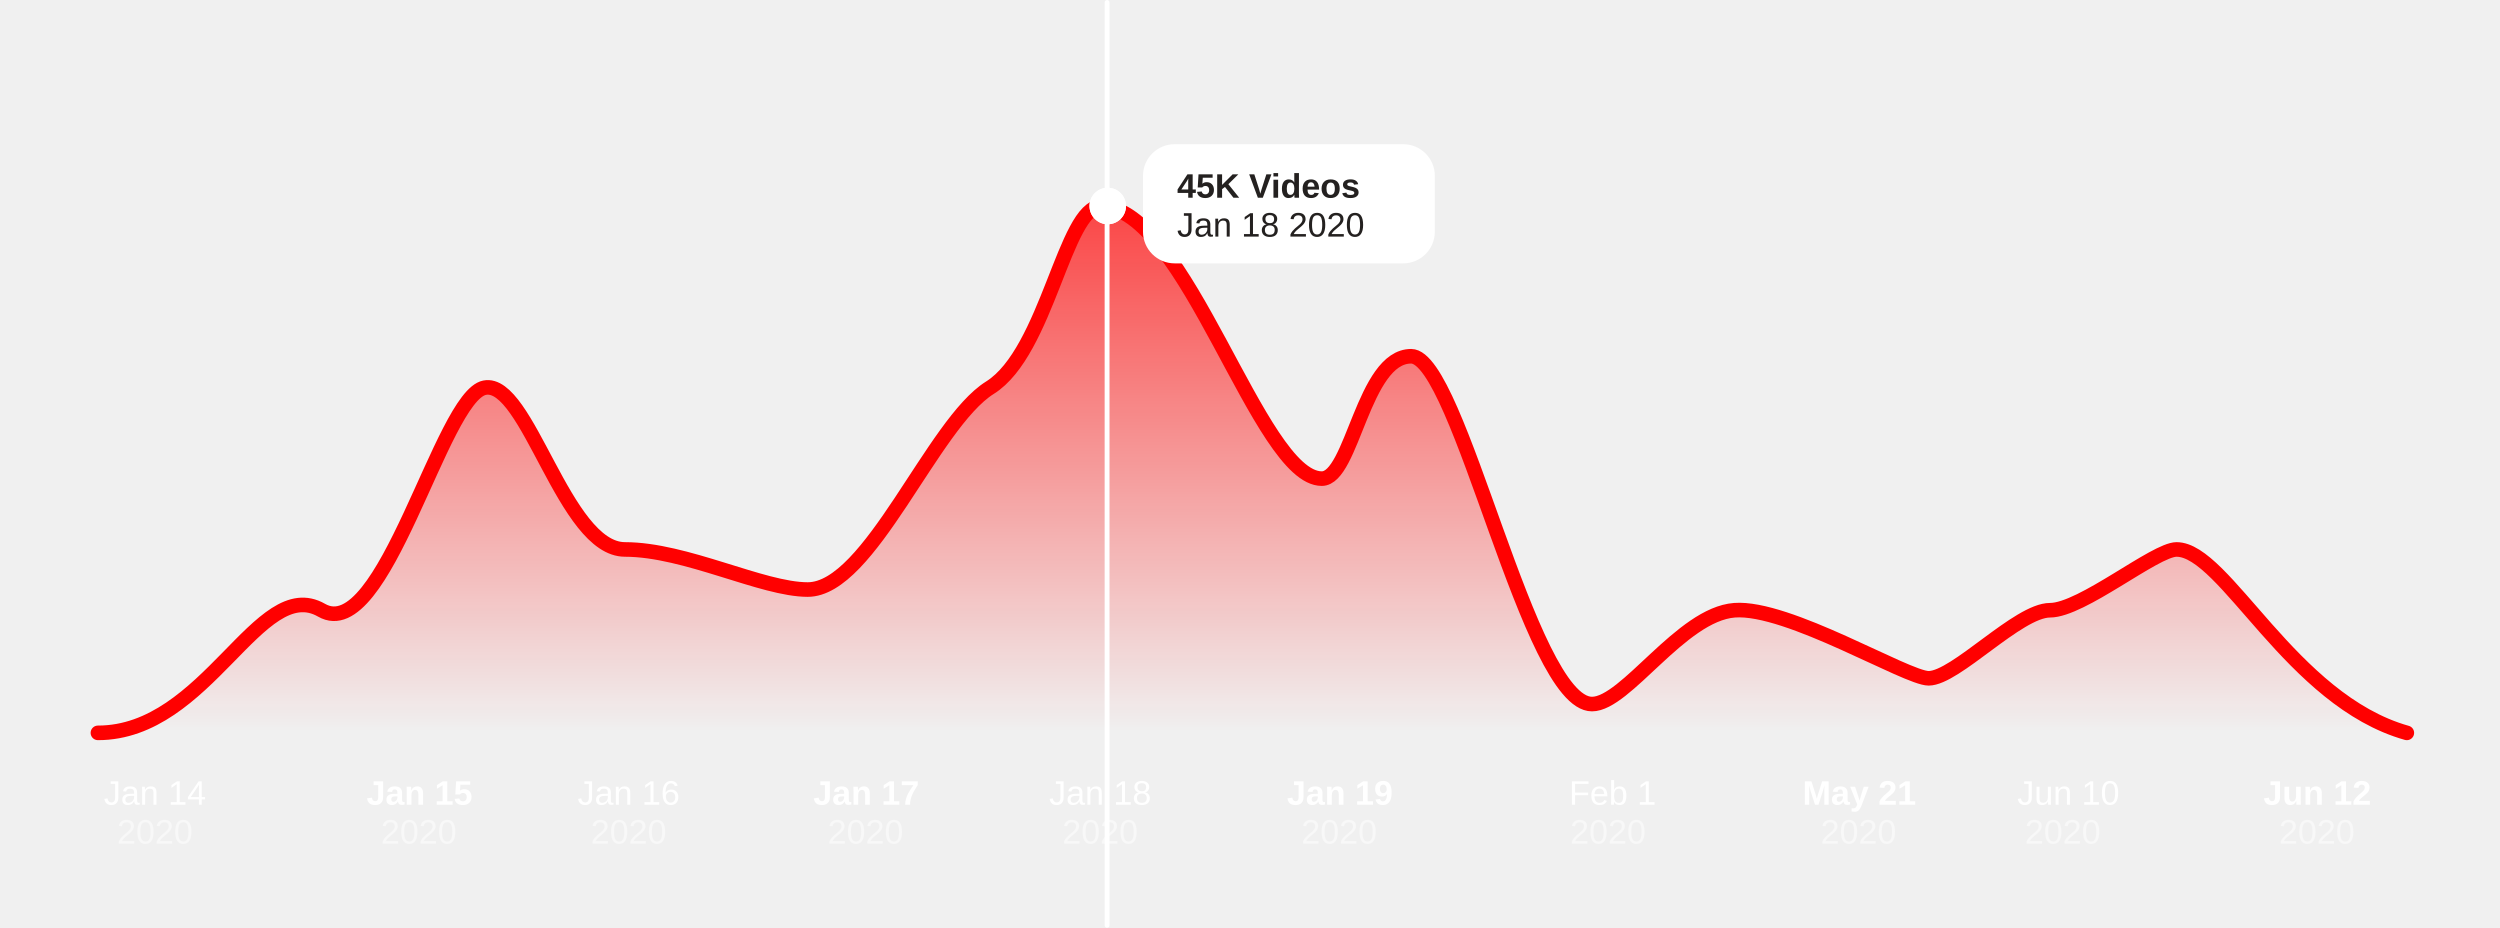
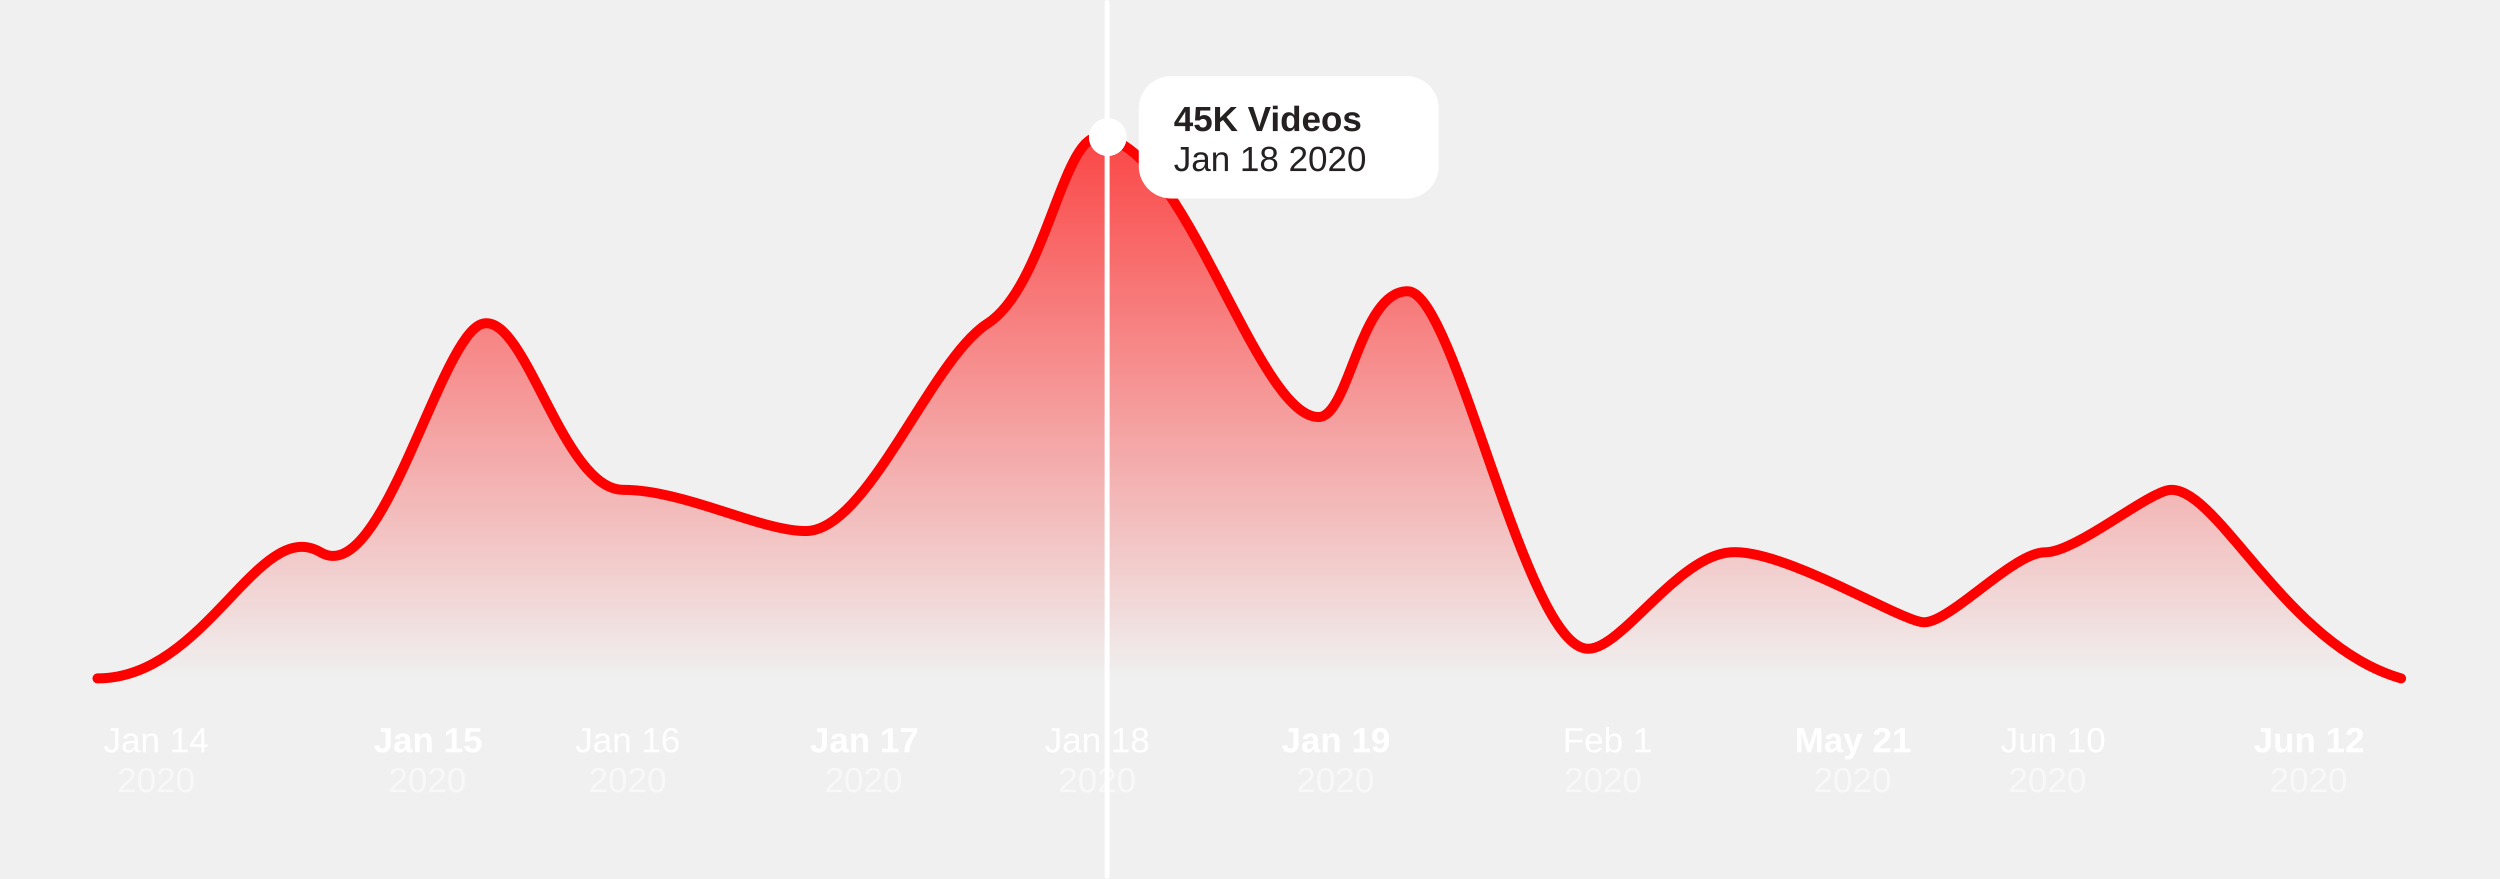
- <svg xmlns="http://www.w3.org/2000/svg" width="1028" height="381.5" viewBox="0 0 1028 381.5">
+ <svg xmlns="http://www.w3.org/2000/svg" width="1000" height="351.5" viewBox="0 0 1000 351.5">
  <defs>
    <linearGradient id="a" x1="0.5" x2="0.5" y2="1" gradientUnits="objectBoundingBox">
      <stop offset="0" stop-color="red" stop-opacity="0.706" />
      <stop offset="1" stop-color="red" stop-opacity="0" />
    </linearGradient>
  </defs>
  <g transform="translate(0 1)">
-     <rect width="1028" height="379.639" rx="15" transform="translate(0 0.361)" fill="#2b2827" opacity="0" />
-     <g transform="translate(39 82.348)">
-       <path d="M8607.06,22917.992c45.013,0,66.254-65.2,91.962-50.43s49.289-87.947,67.04-91.5,32.751,66.51,57.726,66.51,56.444,16.49,75.125,16.49c25.662,0,51.343-68.252,74.938-83s30.808-74.506,45.616-74.506c35.008,0,65.034,111.895,90.851,111.895,12.677,0,16.973-50.322,36.737-50.322s48.489,143.021,74.368,143.021c13.948,0,36.654-36.9,58.6-38.584s70.689,27.992,79.835,27.992c11.07,0,36.814-27.992,49.9-27.992s43.212-24.994,52.033-24.994c19.96,0,47.2,62.072,94.69,75.424" transform="translate(-8605.794 -22699.986)" stroke="red" stroke-linecap="round" stroke-width="6" fill="url(#a)" />
-       <g transform="translate(3.706 234.549)">
+     <rect width="1000" height="349.639" rx="15" transform="translate(0 0.361)" fill="#2b2827" opacity="0" />
+     <g transform="translate(39 53.914)">
+       <path d="M8607.06,22917.992c43.686,0,64.3-65.2,89.25-50.43s47.835-87.947,65.063-91.5,31.785,66.51,56.023,66.51,54.779,16.49,72.909,16.49c24.905,0,49.829-68.252,72.728-83s29.9-74.506,44.271-74.506c33.975,0,63.116,111.895,88.171,111.895,12.3,0,16.472-50.322,35.653-50.322s47.06,143.021,72.176,143.021c13.536,0,35.573-36.9,56.876-38.584s68.6,27.992,77.48,27.992c10.743,0,35.729-27.992,48.425-27.992s41.938-24.994,50.5-24.994c19.371,0,45.806,62.072,91.9,75.424" transform="translate(-8607.06 -22701.553)" stroke="red" stroke-linecap="round" stroke-width="4" fill="url(#a)" />
+       <g transform="translate(2.44 232.982)">
        <text transform="translate(21 13)" fill="#fff" stroke="rgba(0,0,0,0)" stroke-width="1" font-size="14" font-family="ArialMT, Arial">
          <tspan x="-21.017" y="0">Jan 14</tspan>
        </text>
        <text transform="translate(21 29)" fill="#fff" stroke="rgba(0,0,0,0)" stroke-width="1" font-size="14" font-family="ArialMT, Arial" opacity="0.501">
          <tspan x="-15.572" y="0">2020</tspan>
        </text>
        <text transform="translate(129.5 29)" fill="#fff" stroke="rgba(0,0,0,0)" stroke-width="1" font-size="14" font-family="ArialMT, Arial" opacity="0.501">
          <tspan x="-15.572" y="0">2020</tspan>
        </text>
-         <text transform="translate(215.789 29)" fill="#fff" stroke="rgba(0,0,0,0)" stroke-width="1" font-size="14" font-family="ArialMT, Arial" opacity="0.501">
+         <text transform="translate(209.573 29)" fill="#fff" stroke="rgba(0,0,0,0)" stroke-width="1" font-size="14" font-family="ArialMT, Arial" opacity="0.501">
          <tspan x="-15.572" y="0">2020</tspan>
        </text>
-         <text transform="translate(313.201 29)" fill="#fff" stroke="rgba(0,0,0,0)" stroke-width="1" font-size="14" font-family="ArialMT, Arial" opacity="0.501">
+         <text transform="translate(303.955 29)" fill="#fff" stroke="rgba(0,0,0,0)" stroke-width="1" font-size="14" font-family="ArialMT, Arial" opacity="0.501">
          <tspan x="-15.572" y="0">2020</tspan>
        </text>
-         <text transform="translate(409.681 29)" fill="#fff" stroke="rgba(0,0,0,0)" stroke-width="1" font-size="14" font-family="ArialMT, Arial" opacity="0.501">
+         <text transform="translate(397.433 29)" fill="#fff" stroke="rgba(0,0,0,0)" stroke-width="1" font-size="14" font-family="ArialMT, Arial" opacity="0.501">
          <tspan x="-15.572" y="0">2020</tspan>
        </text>
-         <text transform="translate(507.967 29)" fill="#fff" stroke="rgba(0,0,0,0)" stroke-width="1" font-size="14" font-family="ArialMT, Arial" opacity="0.501">
+         <text transform="translate(492.661 29)" fill="#fff" stroke="rgba(0,0,0,0)" stroke-width="1" font-size="14" font-family="ArialMT, Arial" opacity="0.501">
          <tspan x="-15.572" y="0">2020</tspan>
        </text>
-         <text transform="translate(618.511 29)" fill="#fff" stroke="rgba(0,0,0,0)" stroke-width="1" font-size="14" font-family="ArialMT, Arial" opacity="0.501">
+         <text transform="translate(599.766 29)" fill="#fff" stroke="rgba(0,0,0,0)" stroke-width="1" font-size="14" font-family="ArialMT, Arial" opacity="0.501">
          <tspan x="-15.572" y="0">2020</tspan>
        </text>
-         <text transform="translate(721.511 29)" fill="#fff" stroke="rgba(0,0,0,0)" stroke-width="1" font-size="14" font-family="ArialMT, Arial" opacity="0.501">
+         <text transform="translate(699.562 29)" fill="#fff" stroke="rgba(0,0,0,0)" stroke-width="1" font-size="14" font-family="ArialMT, Arial" opacity="0.501">
          <tspan x="-15.572" y="0">2020</tspan>
        </text>
-         <text transform="translate(805.5 29)" fill="#fff" stroke="rgba(0,0,0,0)" stroke-width="1" font-size="14" font-family="ArialMT, Arial" opacity="0.501">
+         <text transform="translate(777.5 29)" fill="#fff" stroke="rgba(0,0,0,0)" stroke-width="1" font-size="14" font-family="ArialMT, Arial" opacity="0.501">
          <tspan x="-15.572" y="0">2020</tspan>
        </text>
-         <text transform="translate(909.979 29)" fill="#fff" stroke="rgba(0,0,0,0)" stroke-width="1" font-size="14" font-family="ArialMT, Arial" opacity="0.501">
+         <text transform="translate(881.979 29)" fill="#fff" stroke="rgba(0,0,0,0)" stroke-width="1" font-size="14" font-family="ArialMT, Arial" opacity="0.501">
          <tspan x="-15.572" y="0">2020</tspan>
        </text>
-         <text transform="translate(291.701 13)" fill="#fff" stroke="rgba(0,0,0,0)" stroke-width="1" font-size="14" font-family="Arial-BoldMT, Arial" font-weight="700">
+         <text transform="translate(282.503 13)" fill="#fff" stroke="rgba(0,0,0,0)" stroke-width="1" font-size="14" font-family="Arial-BoldMT, Arial" font-weight="700">
          <tspan x="0" y="0">Jan 17</tspan>
        </text>
-         <text transform="translate(698.512 13)" fill="#fff" stroke="rgba(0,0,0,0)" stroke-width="1" font-size="14" font-family="Arial-BoldMT, Arial" font-weight="700">
+         <text transform="translate(676.412 13)" fill="#fff" stroke="rgba(0,0,0,0)" stroke-width="1" font-size="14" font-family="Arial-BoldMT, Arial" font-weight="700">
          <tspan x="0" y="0">May 21</tspan>
        </text>
        <text transform="translate(108 13)" fill="#fff" stroke="rgba(0,0,0,0)" stroke-width="1" font-size="14" font-family="Arial-BoldMT, Arial" font-weight="700">
          <tspan x="0" y="0">Jan 15</tspan>
        </text>
-         <text transform="translate(486.467 13)" fill="#fff" stroke="rgba(0,0,0,0)" stroke-width="1" font-size="14" font-family="Arial-BoldMT, Arial" font-weight="700">
+         <text transform="translate(471.128 13)" fill="#fff" stroke="rgba(0,0,0,0)" stroke-width="1" font-size="14" font-family="Arial-BoldMT, Arial" font-weight="700">
          <tspan x="0" y="0">Jan 19</tspan>
        </text>
-         <text transform="translate(888.001 13)" fill="#fff" stroke="rgba(0,0,0,0)" stroke-width="1" font-size="14" font-family="Arial-BoldMT, Arial" font-weight="700">
+         <text transform="translate(860.001 13)" fill="#fff" stroke="rgba(0,0,0,0)" stroke-width="1" font-size="14" font-family="Arial-BoldMT, Arial" font-weight="700">
          <tspan x="0" y="0">Jun 12</tspan>
        </text>
-         <text transform="translate(388.681 13)" fill="#fff" stroke="rgba(0,0,0,0)" stroke-width="1" font-size="14" font-family="ArialMT, Arial">
+         <text transform="translate(376.453 13)" fill="#fff" stroke="rgba(0,0,0,0)" stroke-width="1" font-size="14" font-family="ArialMT, Arial">
          <tspan x="0" y="0">Jan 18</tspan>
        </text>
-         <text transform="translate(786.802 13)" fill="#fff" stroke="rgba(0,0,0,0)" stroke-width="1" font-size="14" font-family="ArialMT, Arial">
+         <text transform="translate(758.802 13)" fill="#fff" stroke="rgba(0,0,0,0)" stroke-width="1" font-size="14" font-family="ArialMT, Arial">
          <tspan x="0" y="0">Jun 10</tspan>
        </text>
-         <text transform="translate(194.789 13)" fill="#fff" stroke="rgba(0,0,0,0)" stroke-width="1" font-size="14" font-family="ArialMT, Arial">
+         <text transform="translate(188.661 13)" fill="#fff" stroke="rgba(0,0,0,0)" stroke-width="1" font-size="14" font-family="ArialMT, Arial">
          <tspan x="0" y="0">Jan 16</tspan>
        </text>
-         <text transform="translate(602.512 13)" fill="#fff" stroke="rgba(0,0,0,0)" stroke-width="1" font-size="14" font-family="ArialMT, Arial">
+         <text transform="translate(583.684 13)" fill="#fff" stroke="rgba(0,0,0,0)" stroke-width="1" font-size="14" font-family="ArialMT, Arial">
          <tspan x="0" y="0">Feb 1</tspan>
        </text>
      </g>
    </g>
-     <g transform="translate(448)">
-       <line y2="379.5" transform="translate(7.231)" fill="none" stroke="#fff" stroke-linecap="round" stroke-width="2" />
-       <g transform="translate(0 76.215)" fill="#fff" stroke="#fff" stroke-width="1">
+     <g transform="translate(435.617)">
+       <line y2="349.5" transform="translate(7.231)" fill="none" stroke="#fff" stroke-linecap="round" stroke-width="2" />
+       <g transform="translate(0 46.342)" fill="#fff" stroke="#fff" stroke-width="1">
        <circle cx="7.5" cy="7.5" r="7.5" stroke="none" />
        <circle cx="7.5" cy="7.5" r="7" fill="none" />
      </g>
    </g>
-     <g transform="translate(470 58.298)">
+     <g transform="translate(455.507 29.414)">
      <rect width="120" height="49" rx="13" fill="#fff" />
      <g transform="translate(14 9)">
        <text transform="translate(0 29)" fill="#242120" stroke="rgba(0,0,0,0)" stroke-width="1" font-size="14" font-family="ArialMT, Arial">
          <tspan x="0" y="0">Jan 18 2020</tspan>
        </text>
        <text transform="translate(0 13)" fill="#242120" stroke="rgba(0,0,0,0)" stroke-width="1" font-size="14" font-family="Arial-BoldMT, Arial" font-weight="700">
          <tspan x="0" y="0">45K Videos</tspan>
        </text>
      </g>
    </g>
  </g>
</svg>
